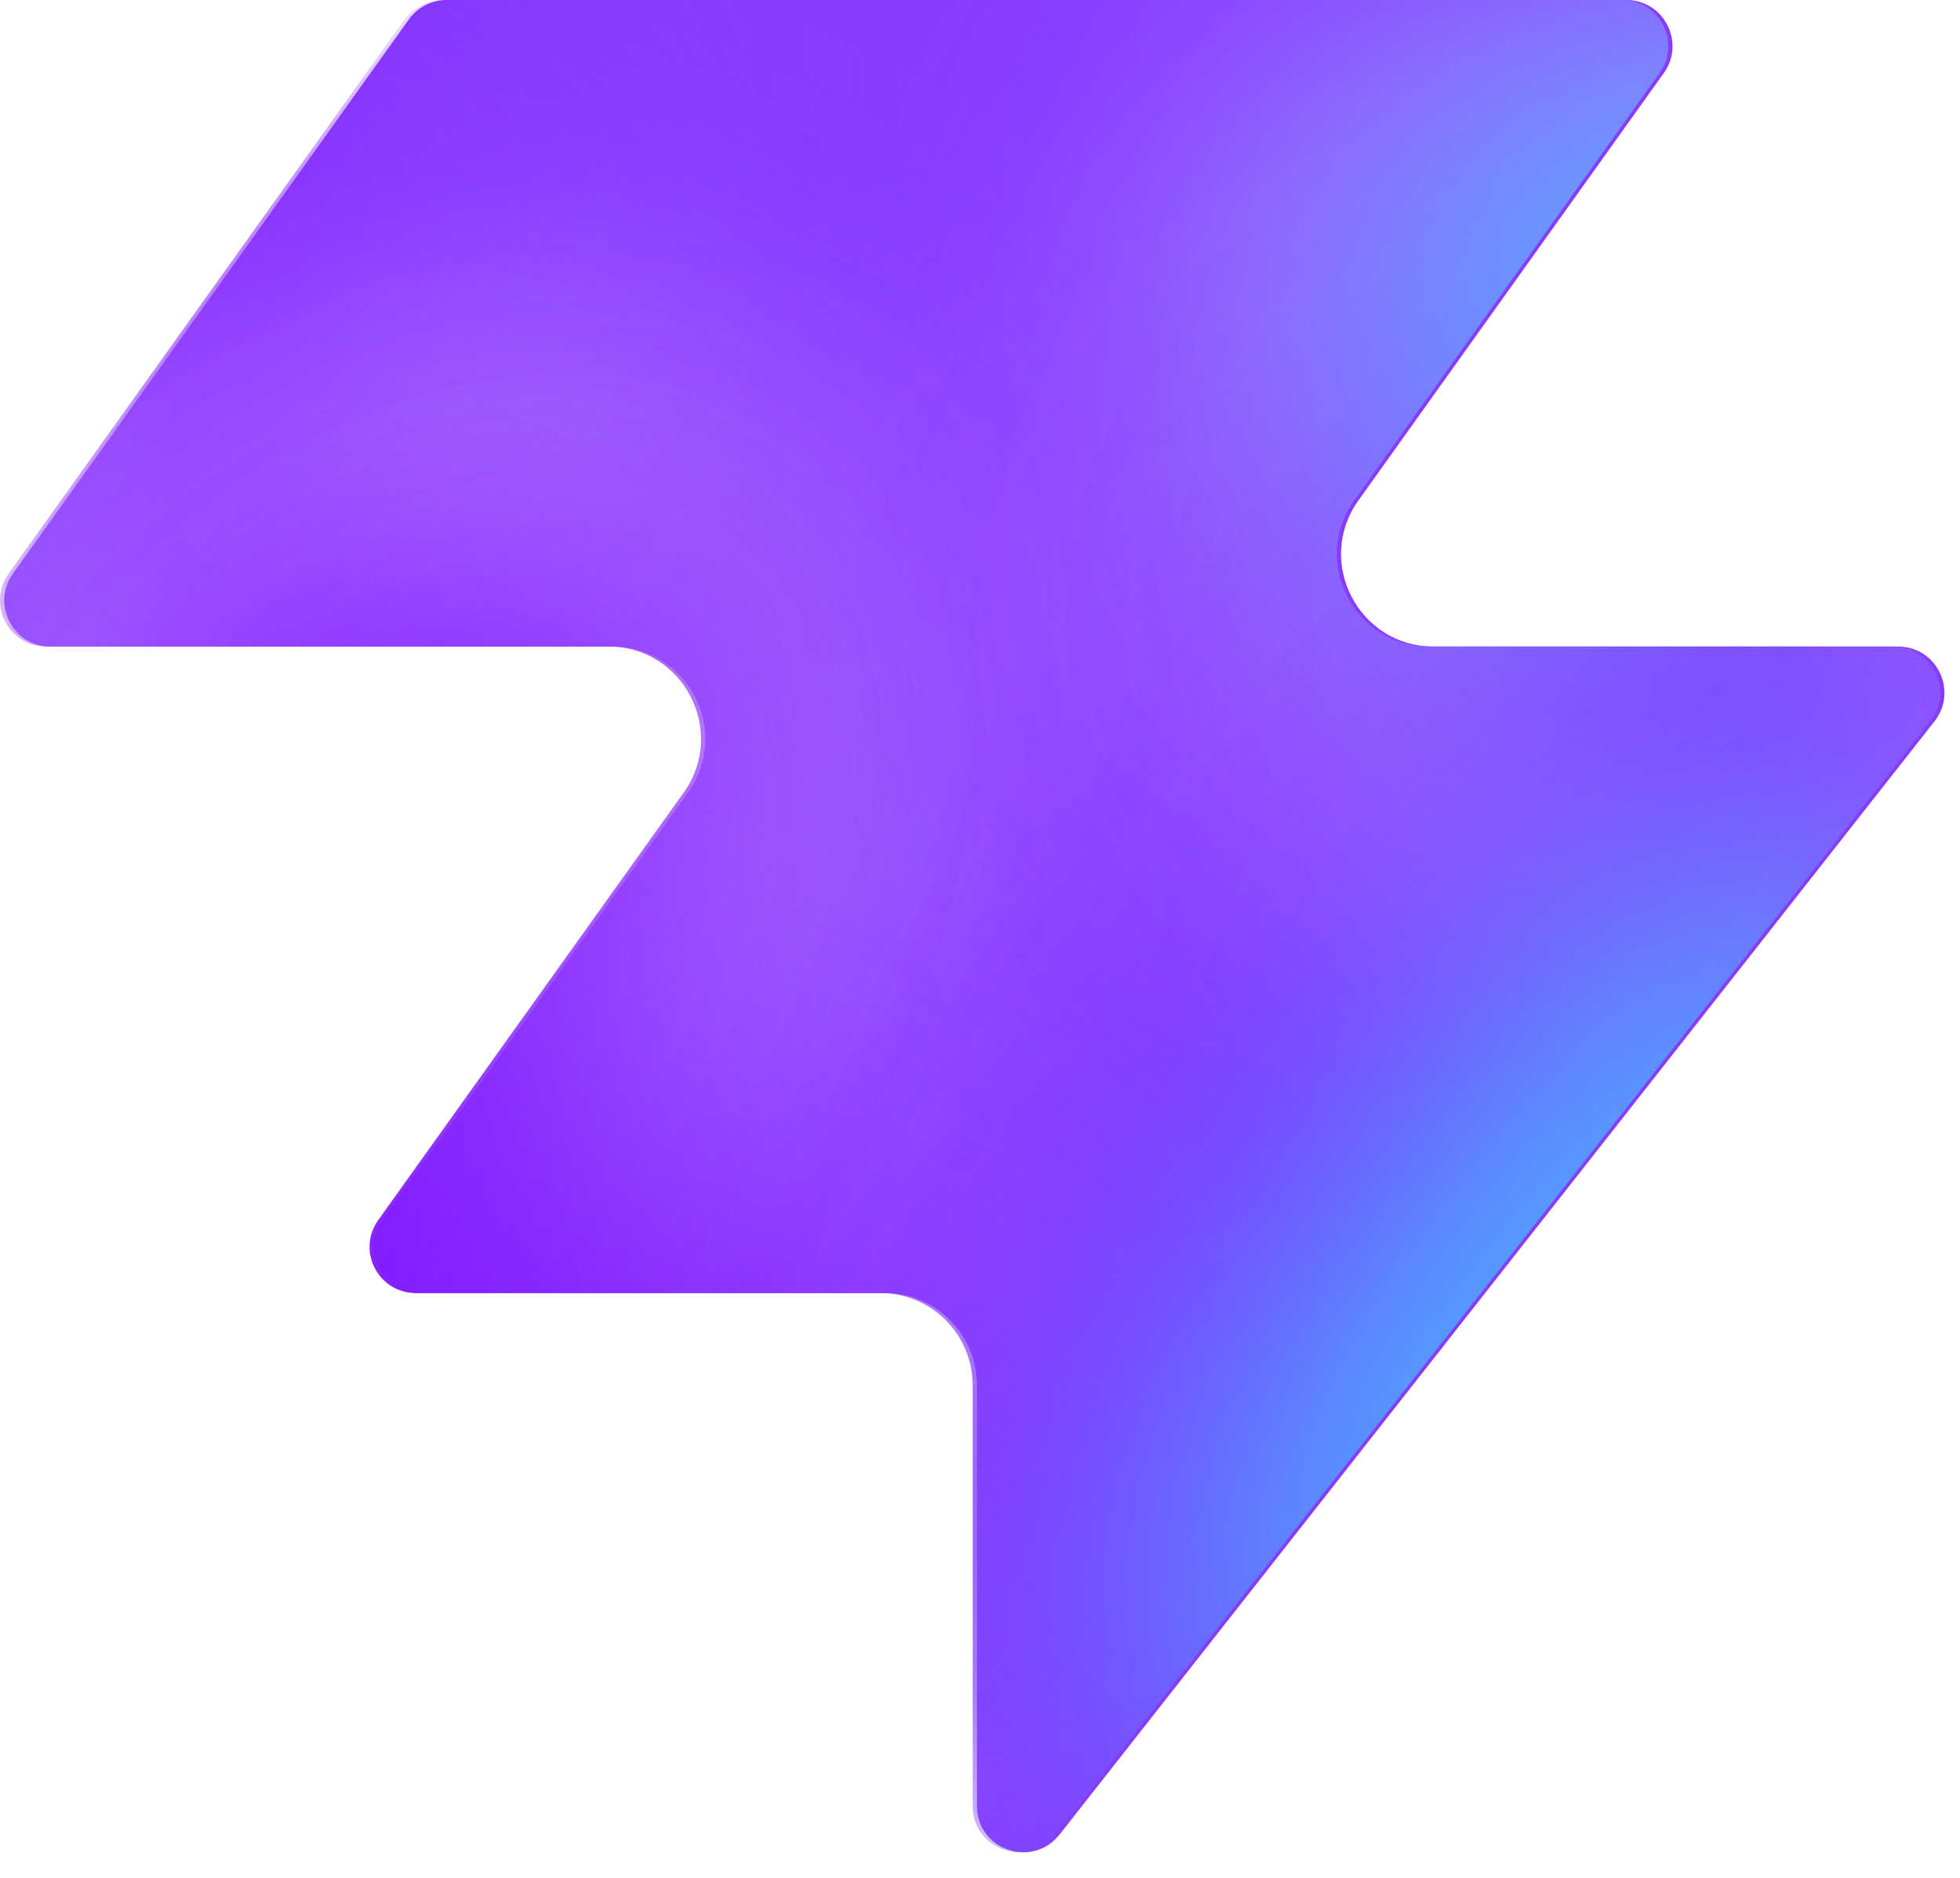
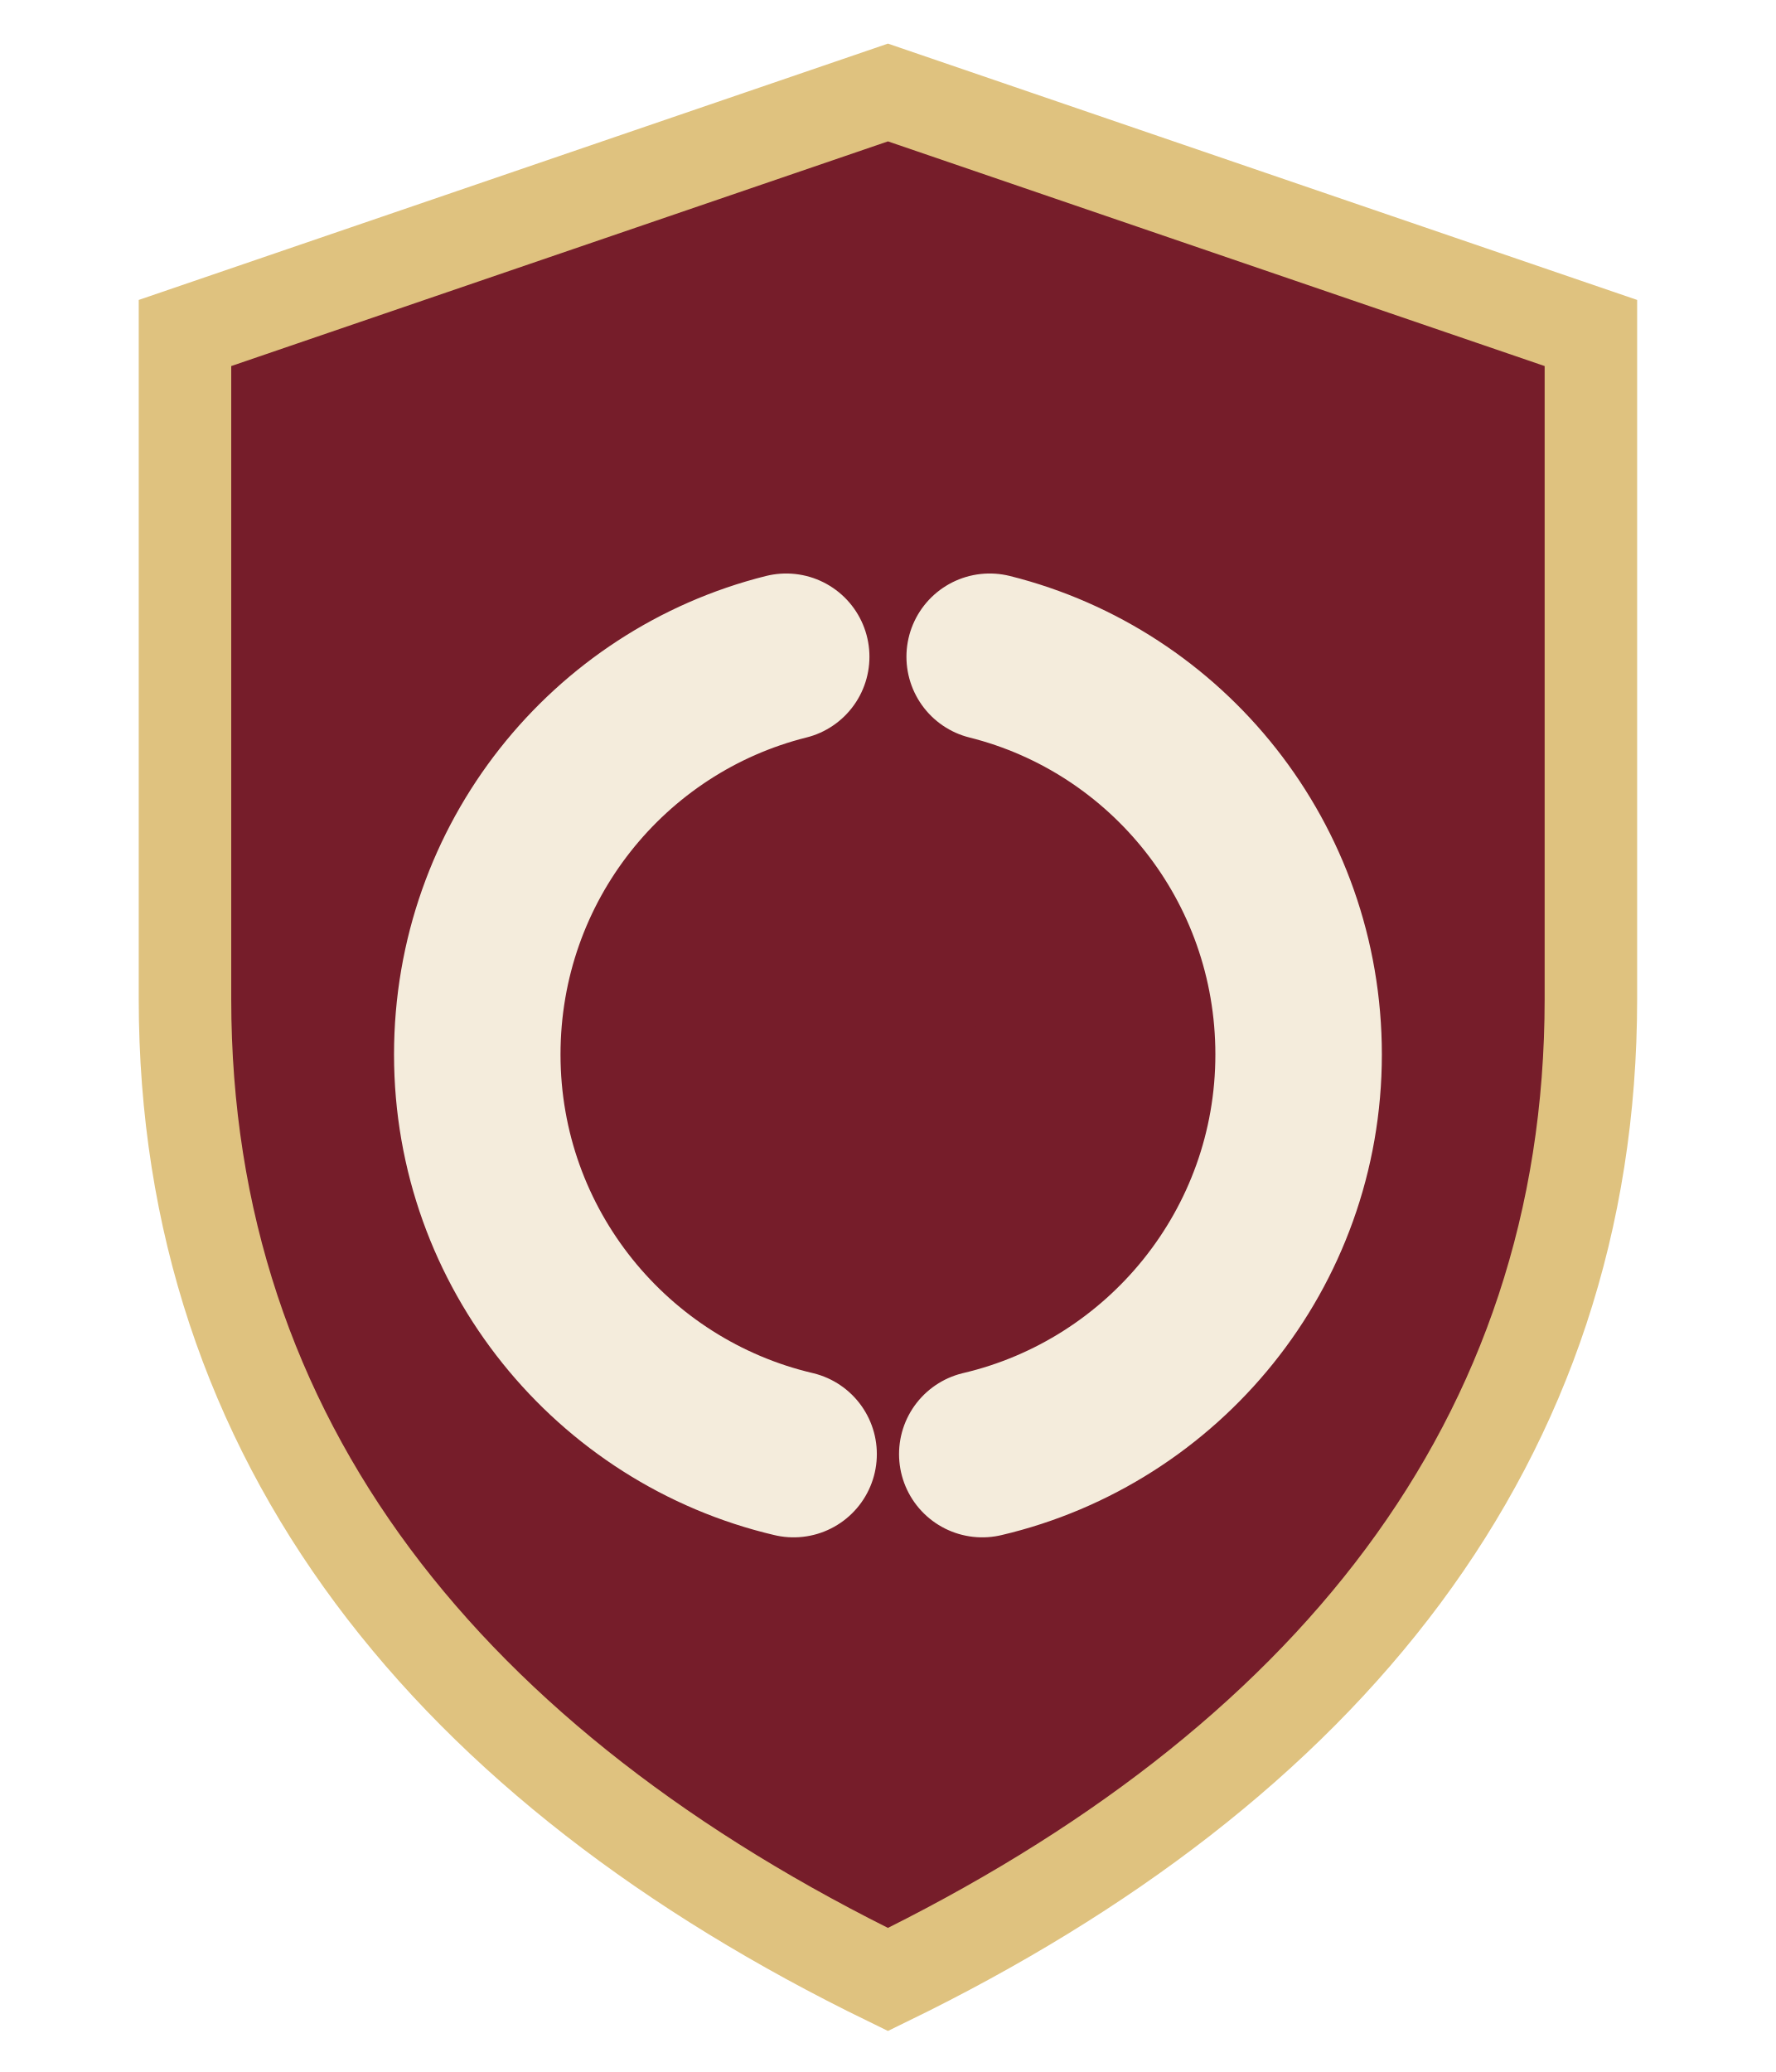
- <svg xmlns="http://www.w3.org/2000/svg" width="48" height="46" fill="none" viewBox="0 0 48 46">
-   <path fill="#863bff" d="M25.946 44.938c-.664.845-2.021.375-2.021-.698V33.937a2.26 2.26 0 0 0-2.262-2.262H10.287c-.92 0-1.456-1.04-.92-1.788l7.48-10.471c1.07-1.497 0-3.578-1.842-3.578H1.237c-.92 0-1.456-1.04-.92-1.788L10.013.474c.214-.297.556-.474.92-.474h28.894c.92 0 1.456 1.04.92 1.788l-7.48 10.471c-1.07 1.498 0 3.579 1.842 3.579h11.377c.943 0 1.473 1.088.89 1.83L25.947 44.94z" style="fill:#863bff;fill:color(display-p3 .525 .23 1);fill-opacity:1" />
-   <mask id="a" width="48" height="46" x="0" y="0" maskUnits="userSpaceOnUse" style="mask-type:alpha">
-     <path fill="#000" d="M25.842 44.938c-.664.844-2.021.375-2.021-.698V33.937a2.26 2.26 0 0 0-2.262-2.262H10.183c-.92 0-1.456-1.04-.92-1.788l7.48-10.471c1.07-1.498 0-3.579-1.842-3.579H1.133c-.92 0-1.456-1.04-.92-1.787L9.91.473c.214-.297.556-.474.92-.474h28.894c.92 0 1.456 1.04.92 1.788l-7.48 10.471c-1.07 1.498 0 3.578 1.842 3.578h11.377c.943 0 1.473 1.088.89 1.832L25.843 44.94z" style="fill:#000;fill-opacity:1" />
-   </mask>
-   <g mask="url(#a)">
-     <g filter="url(#b)">
-       <ellipse cx="5.508" cy="14.704" fill="#ede6ff" rx="5.508" ry="14.704" style="fill:#ede6ff;fill:color(display-p3 .927 .903 1);fill-opacity:1" transform="matrix(.00324 1 1 -.00324 -4.47 31.516)" />
-     </g>
-     <g filter="url(#c)">
-       <ellipse cx="10.399" cy="29.851" fill="#ede6ff" rx="10.399" ry="29.851" style="fill:#ede6ff;fill:color(display-p3 .927 .903 1);fill-opacity:1" transform="matrix(.00324 1 1 -.00324 -39.328 7.883)" />
-     </g>
-     <g filter="url(#d)">
-       <ellipse cx="5.508" cy="30.487" fill="#7e14ff" rx="5.508" ry="30.487" style="fill:#7e14ff;fill:color(display-p3 .492 .077 1);fill-opacity:1" transform="rotate(89.814 -25.913 -14.639)scale(1 -1)" />
-     </g>
-     <g filter="url(#e)">
-       <ellipse cx="5.508" cy="30.599" fill="#7e14ff" rx="5.508" ry="30.599" style="fill:#7e14ff;fill:color(display-p3 .492 .077 1);fill-opacity:1" transform="rotate(89.814 -32.644 -3.334)scale(1 -1)" />
-     </g>
-     <g filter="url(#f)">
-       <ellipse cx="5.508" cy="30.599" fill="#7e14ff" rx="5.508" ry="30.599" style="fill:#7e14ff;fill:color(display-p3 .492 .077 1);fill-opacity:1" transform="matrix(.00324 1 1 -.00324 -34.34 30.47)" />
-     </g>
-     <g filter="url(#g)">
-       <ellipse cx="14.072" cy="22.078" fill="#ede6ff" rx="14.072" ry="22.078" style="fill:#ede6ff;fill:color(display-p3 .927 .903 1);fill-opacity:1" transform="rotate(93.35 24.506 48.493)scale(-1 1)" />
-     </g>
-     <g filter="url(#h)">
-       <ellipse cx="3.47" cy="21.501" fill="#7e14ff" rx="3.47" ry="21.501" style="fill:#7e14ff;fill:color(display-p3 .492 .077 1);fill-opacity:1" transform="rotate(89.009 28.708 47.59)scale(-1 1)" />
-     </g>
-     <g filter="url(#i)">
-       <ellipse cx="3.47" cy="21.501" fill="#7e14ff" rx="3.47" ry="21.501" style="fill:#7e14ff;fill:color(display-p3 .492 .077 1);fill-opacity:1" transform="rotate(89.009 28.708 47.59)scale(-1 1)" />
-     </g>
-     <g filter="url(#j)">
-       <ellipse cx=".387" cy="8.972" fill="#7e14ff" rx="4.407" ry="29.108" style="fill:#7e14ff;fill:color(display-p3 .492 .077 1);fill-opacity:1" transform="rotate(39.51 .387 8.972)" />
-     </g>
-     <g filter="url(#k)">
-       <ellipse cx="47.523" cy="-6.092" fill="#7e14ff" rx="4.407" ry="29.108" style="fill:#7e14ff;fill:color(display-p3 .492 .077 1);fill-opacity:1" transform="rotate(37.892 47.523 -6.092)" />
-     </g>
-     <g filter="url(#l)">
-       <ellipse cx="41.412" cy="6.333" fill="#47bfff" rx="5.971" ry="9.665" style="fill:#47bfff;fill:color(display-p3 .28 .748 1);fill-opacity:1" transform="rotate(37.892 41.412 6.333)" />
-     </g>
-     <g filter="url(#m)">
-       <ellipse cx="-1.879" cy="38.332" fill="#7e14ff" rx="4.407" ry="29.108" style="fill:#7e14ff;fill:color(display-p3 .492 .077 1);fill-opacity:1" transform="rotate(37.892 -1.88 38.332)" />
-     </g>
-     <g filter="url(#n)">
-       <ellipse cx="-1.879" cy="38.332" fill="#7e14ff" rx="4.407" ry="29.108" style="fill:#7e14ff;fill:color(display-p3 .492 .077 1);fill-opacity:1" transform="rotate(37.892 -1.88 38.332)" />
-     </g>
-     <g filter="url(#o)">
-       <ellipse cx="35.651" cy="29.907" fill="#7e14ff" rx="4.407" ry="29.108" style="fill:#7e14ff;fill:color(display-p3 .492 .077 1);fill-opacity:1" transform="rotate(37.892 35.651 29.907)" />
-     </g>
-     <g filter="url(#p)">
-       <ellipse cx="38.418" cy="32.4" fill="#47bfff" rx="5.971" ry="15.297" style="fill:#47bfff;fill:color(display-p3 .28 .748 1);fill-opacity:1" transform="rotate(37.892 38.418 32.4)" />
-     </g>
-   </g>
-   <defs>
-     <filter id="b" width="60.045" height="41.654" x="-19.77" y="16.149" color-interpolation-filters="sRGB" filterUnits="userSpaceOnUse">
-       <feFlood flood-opacity="0" result="BackgroundImageFix" />
-       <feBlend in="SourceGraphic" in2="BackgroundImageFix" result="shape" />
-       <feGaussianBlur result="effect1_foregroundBlur_2002_17158" stdDeviation="7.659" />
-     </filter>
-     <filter id="c" width="90.34" height="51.437" x="-54.613" y="-7.533" color-interpolation-filters="sRGB" filterUnits="userSpaceOnUse">
-       <feFlood flood-opacity="0" result="BackgroundImageFix" />
-       <feBlend in="SourceGraphic" in2="BackgroundImageFix" result="shape" />
-       <feGaussianBlur result="effect1_foregroundBlur_2002_17158" stdDeviation="7.659" />
-     </filter>
-     <filter id="d" width="79.355" height="29.4" x="-49.64" y="2.03" color-interpolation-filters="sRGB" filterUnits="userSpaceOnUse">
-       <feFlood flood-opacity="0" result="BackgroundImageFix" />
-       <feBlend in="SourceGraphic" in2="BackgroundImageFix" result="shape" />
-       <feGaussianBlur result="effect1_foregroundBlur_2002_17158" stdDeviation="4.596" />
-     </filter>
-     <filter id="e" width="79.579" height="29.4" x="-45.045" y="20.029" color-interpolation-filters="sRGB" filterUnits="userSpaceOnUse">
-       <feFlood flood-opacity="0" result="BackgroundImageFix" />
-       <feBlend in="SourceGraphic" in2="BackgroundImageFix" result="shape" />
-       <feGaussianBlur result="effect1_foregroundBlur_2002_17158" stdDeviation="4.596" />
-     </filter>
-     <filter id="f" width="79.579" height="29.4" x="-43.513" y="21.178" color-interpolation-filters="sRGB" filterUnits="userSpaceOnUse">
-       <feFlood flood-opacity="0" result="BackgroundImageFix" />
-       <feBlend in="SourceGraphic" in2="BackgroundImageFix" result="shape" />
-       <feGaussianBlur result="effect1_foregroundBlur_2002_17158" stdDeviation="4.596" />
-     </filter>
-     <filter id="g" width="74.749" height="58.852" x="15.756" y="-17.901" color-interpolation-filters="sRGB" filterUnits="userSpaceOnUse">
-       <feFlood flood-opacity="0" result="BackgroundImageFix" />
-       <feBlend in="SourceGraphic" in2="BackgroundImageFix" result="shape" />
-       <feGaussianBlur result="effect1_foregroundBlur_2002_17158" stdDeviation="7.659" />
-     </filter>
-     <filter id="h" width="61.377" height="25.362" x="23.548" y="2.284" color-interpolation-filters="sRGB" filterUnits="userSpaceOnUse">
-       <feFlood flood-opacity="0" result="BackgroundImageFix" />
-       <feBlend in="SourceGraphic" in2="BackgroundImageFix" result="shape" />
-       <feGaussianBlur result="effect1_foregroundBlur_2002_17158" stdDeviation="4.596" />
-     </filter>
-     <filter id="i" width="61.377" height="25.362" x="23.548" y="2.284" color-interpolation-filters="sRGB" filterUnits="userSpaceOnUse">
-       <feFlood flood-opacity="0" result="BackgroundImageFix" />
-       <feBlend in="SourceGraphic" in2="BackgroundImageFix" result="shape" />
-       <feGaussianBlur result="effect1_foregroundBlur_2002_17158" stdDeviation="4.596" />
-     </filter>
-     <filter id="j" width="56.045" height="63.649" x="-27.636" y="-22.853" color-interpolation-filters="sRGB" filterUnits="userSpaceOnUse">
-       <feFlood flood-opacity="0" result="BackgroundImageFix" />
-       <feBlend in="SourceGraphic" in2="BackgroundImageFix" result="shape" />
-       <feGaussianBlur result="effect1_foregroundBlur_2002_17158" stdDeviation="4.596" />
-     </filter>
-     <filter id="k" width="54.814" height="64.646" x="20.116" y="-38.415" color-interpolation-filters="sRGB" filterUnits="userSpaceOnUse">
-       <feFlood flood-opacity="0" result="BackgroundImageFix" />
-       <feBlend in="SourceGraphic" in2="BackgroundImageFix" result="shape" />
-       <feGaussianBlur result="effect1_foregroundBlur_2002_17158" stdDeviation="4.596" />
-     </filter>
-     <filter id="l" width="33.541" height="35.313" x="24.641" y="-11.323" color-interpolation-filters="sRGB" filterUnits="userSpaceOnUse">
-       <feFlood flood-opacity="0" result="BackgroundImageFix" />
-       <feBlend in="SourceGraphic" in2="BackgroundImageFix" result="shape" />
-       <feGaussianBlur result="effect1_foregroundBlur_2002_17158" stdDeviation="4.596" />
-     </filter>
-     <filter id="m" width="54.814" height="64.646" x="-29.286" y="6.009" color-interpolation-filters="sRGB" filterUnits="userSpaceOnUse">
-       <feFlood flood-opacity="0" result="BackgroundImageFix" />
-       <feBlend in="SourceGraphic" in2="BackgroundImageFix" result="shape" />
-       <feGaussianBlur result="effect1_foregroundBlur_2002_17158" stdDeviation="4.596" />
-     </filter>
-     <filter id="n" width="54.814" height="64.646" x="-29.286" y="6.009" color-interpolation-filters="sRGB" filterUnits="userSpaceOnUse">
-       <feFlood flood-opacity="0" result="BackgroundImageFix" />
-       <feBlend in="SourceGraphic" in2="BackgroundImageFix" result="shape" />
-       <feGaussianBlur result="effect1_foregroundBlur_2002_17158" stdDeviation="4.596" />
-     </filter>
-     <filter id="o" width="54.814" height="64.646" x="8.244" y="-2.416" color-interpolation-filters="sRGB" filterUnits="userSpaceOnUse">
-       <feFlood flood-opacity="0" result="BackgroundImageFix" />
-       <feBlend in="SourceGraphic" in2="BackgroundImageFix" result="shape" />
-       <feGaussianBlur result="effect1_foregroundBlur_2002_17158" stdDeviation="4.596" />
-     </filter>
-     <filter id="p" width="39.409" height="43.623" x="18.713" y="10.588" color-interpolation-filters="sRGB" filterUnits="userSpaceOnUse">
-       <feFlood flood-opacity="0" result="BackgroundImageFix" />
-       <feBlend in="SourceGraphic" in2="BackgroundImageFix" result="shape" />
-       <feGaussianBlur result="effect1_foregroundBlur_2002_17158" stdDeviation="4.596" />
-     </filter>
-   </defs>
+ <svg xmlns="http://www.w3.org/2000/svg" viewBox="0 0 96 112" fill="none">
+   <path d="M48 5 86 18v36c0 24-14.4 41.5-38 53C24.4 95.5 10 78 10 54V18L48 5Z" fill="#761d2a" stroke="#dfc27f" stroke-width="5" />
+   <path d="M42.5 35.5c-9.6 2.4-16.7 11.1-16.7 21.5 0 10.5 7.3 19.3 17.1 21.6" stroke="#f4ecdc" stroke-width="9" stroke-linecap="round" />
+   <path d="M53.5 35.5C63.1 37.9 70.2 46.6 70.2 57c0 10.5-7.3 19.3-17.1 21.6" stroke="#f4ecdc" stroke-width="9" stroke-linecap="round" />
+   <path d="m42 48 6-7v12l-6 7V48Zm12 6-6 7V49l6-7v12Z" fill="#761d2a" />
</svg>
